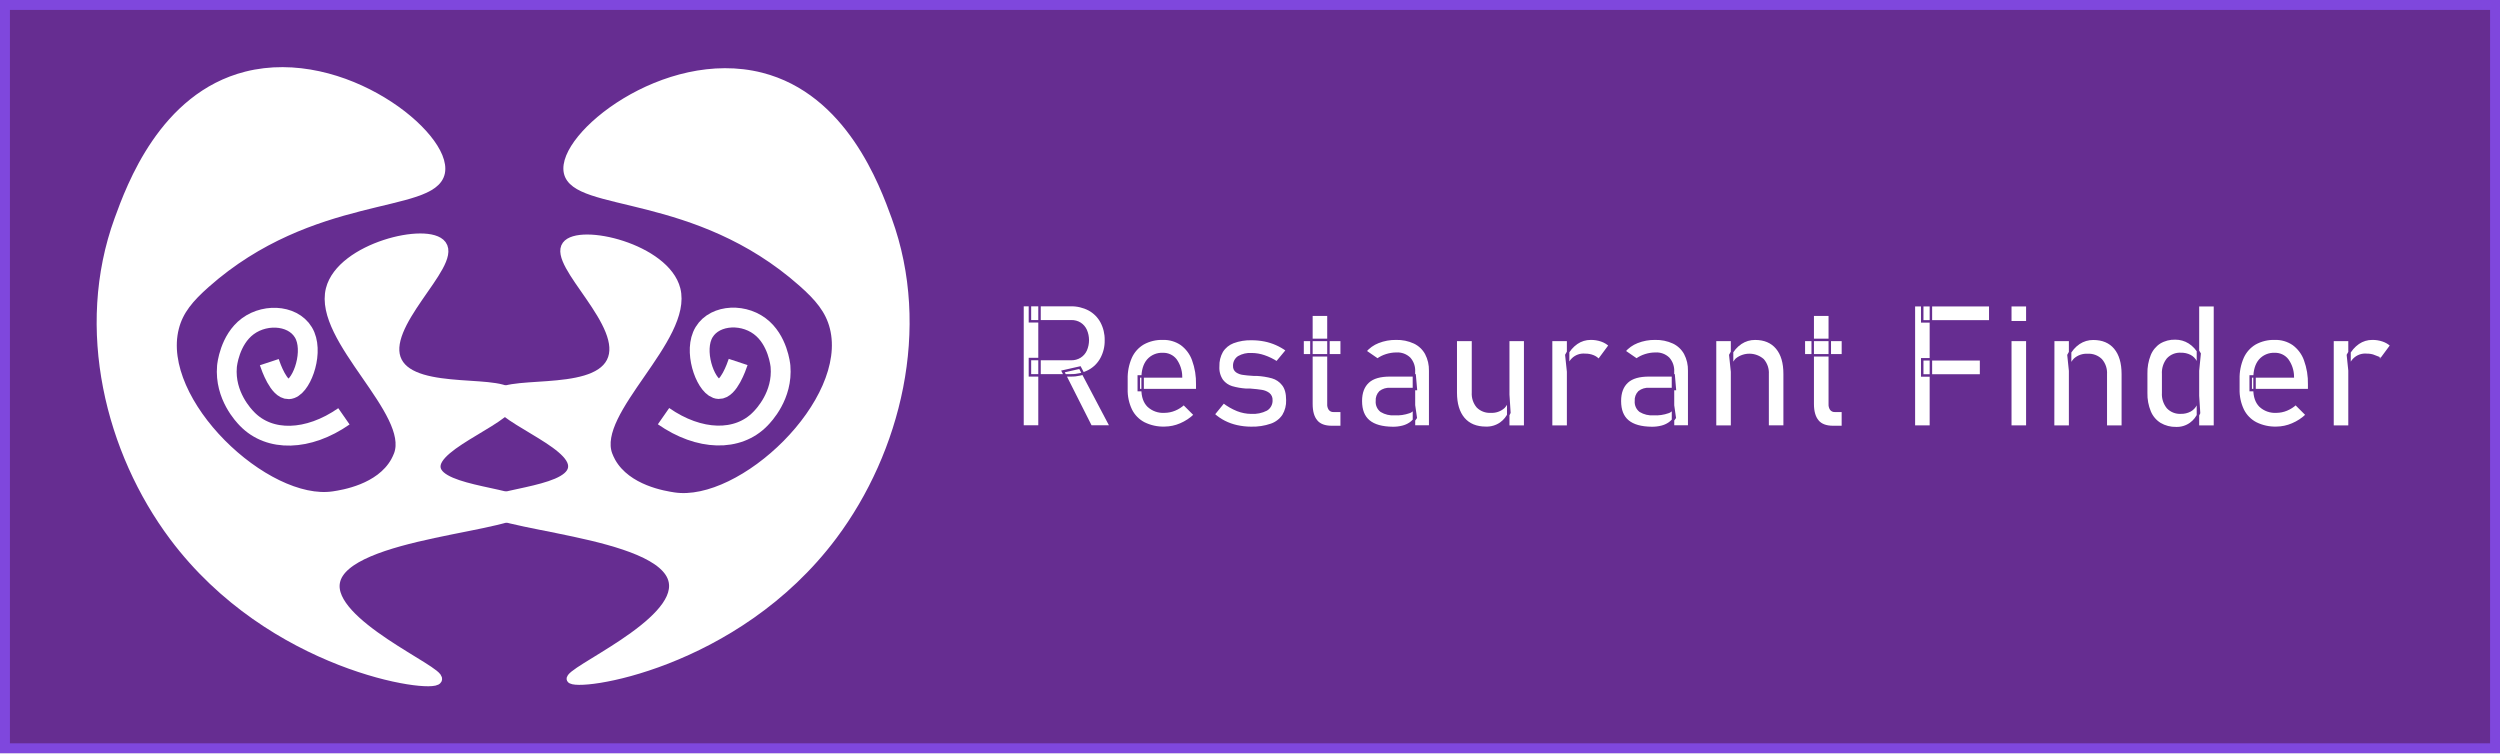
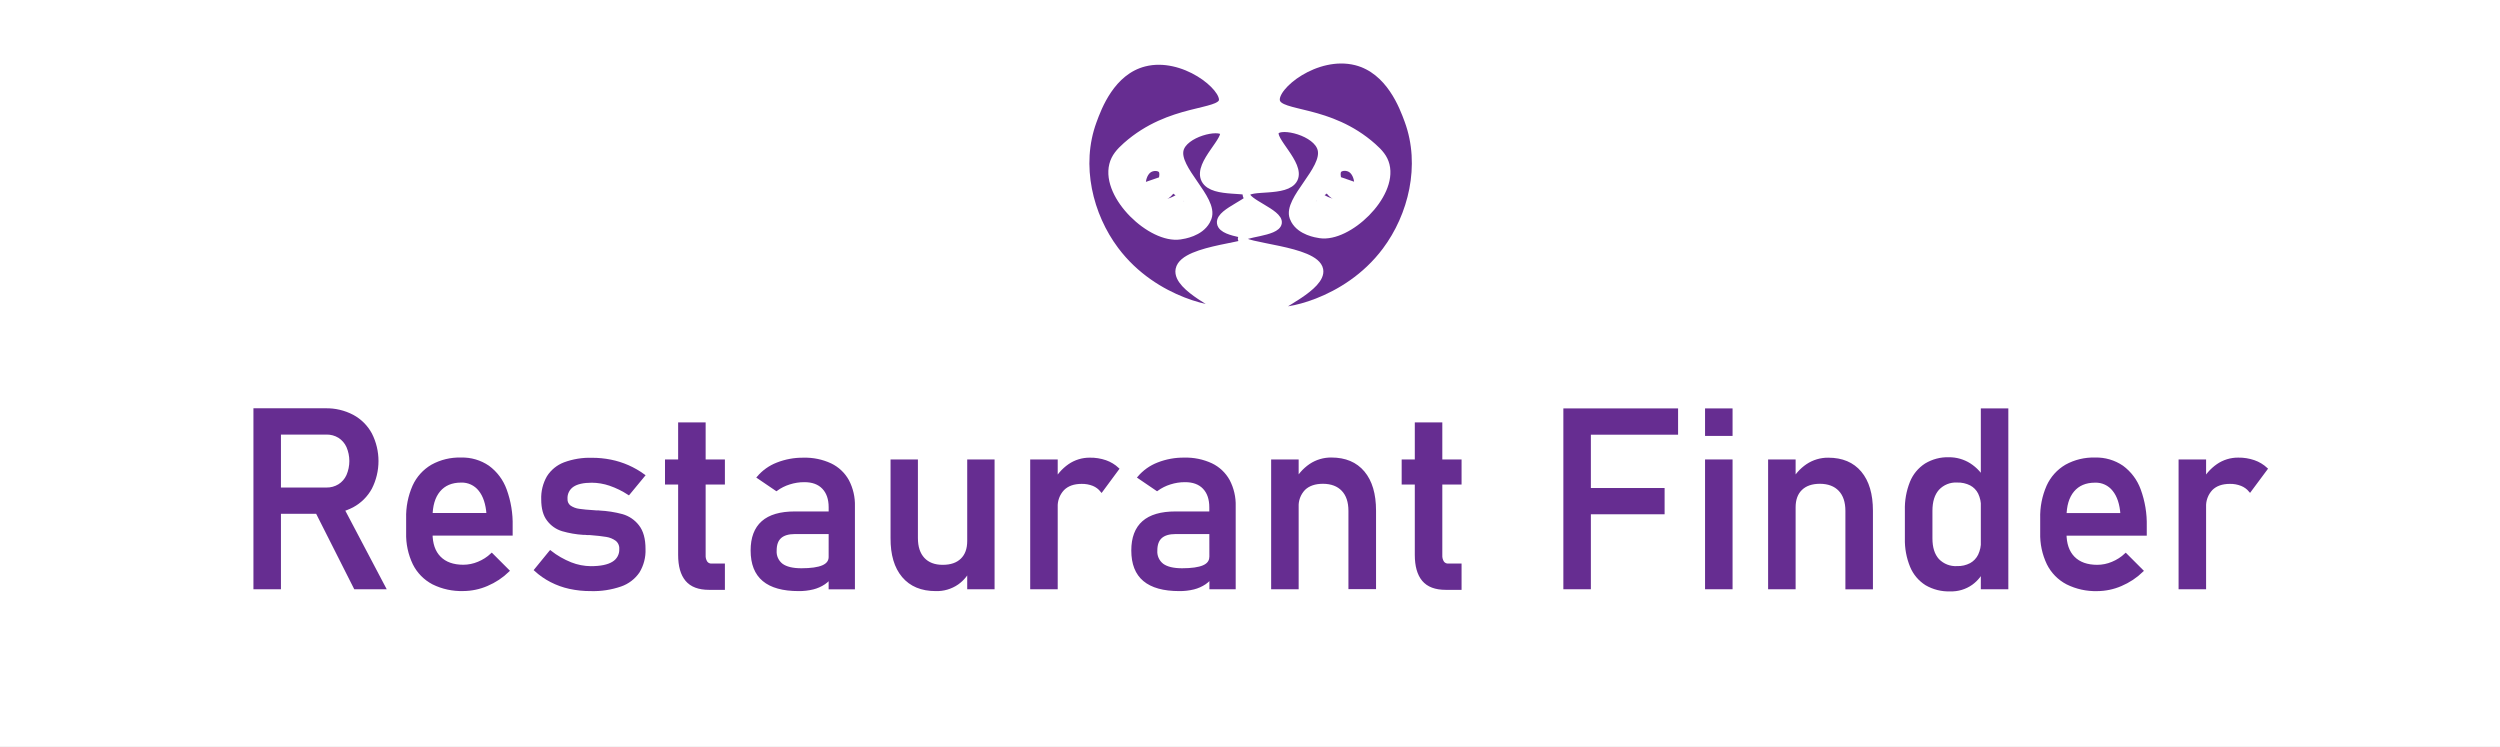
- <svg xmlns="http://www.w3.org/2000/svg" id="Camada_1" data-name="Camada 1" viewBox="0 0 1009 304">
+ <svg xmlns="http://www.w3.org/2000/svg" id="Camada_1" data-name="Camada 1" viewBox="0 0 1005 300">
  <defs>
-     <style>.cls-1{fill:#662d91;stroke:#7f47dd;}.cls-1,.cls-2,.cls-3,.cls-4,.cls-5{stroke-miterlimit:10;}.cls-1,.cls-2{stroke-width:4px;}.cls-2,.cls-4,.cls-5{fill:#fff;}.cls-2,.cls-3,.cls-4{stroke:#fff;}.cls-3{fill:none;stroke-width:8px;}.cls-4{stroke-width:3px;}.cls-5{stroke:#662d91;}</style>
+     <style>.cls-1{fill:#fff;}.cls-2,.cls-3,.cls-4,.cls-5{fill:#662d91;stroke-miterlimit:10;}.cls-2,.cls-3,.cls-4{stroke:#fff;}.cls-2{stroke-width:4px;}.cls-3{stroke-width:8px;}.cls-4{stroke-width:3px;}.cls-5{stroke:#662d91;}</style>
  </defs>
-   <rect class="cls-1" x="2" y="2" width="1005" height="300" />
-   <path class="cls-2" d="M130.73,232.85c-3.23,16.82,42.87,36,41.16,39.36C170,276,105.18,267.13,65.72,214.36c-25.59-34.22-38.1-83.65-22.07-127.65,4.83-13.26,18-49.41,51.29-57.85C133.87,19,176.11,53.1,173.08,67.63c-3.07,14.68-51.86,6.78-94.63,44.66-6.57,5.81-10.94,10.88-12.73,18-7.62,30,37,72.16,64.41,68,3.68-.56,18.76-2.85,25-13.91a22.08,22.08,0,0,0,1.3-2.79c6.5-17.51-32.52-46.73-27.44-66.8,4.28-16.91,39.32-25.2,44.73-17.9,5.94,8-25.4,32.54-17.89,47.12,7.31,14.18,44.68,6.08,46.52,14.32,1.79,8-32.58,18.66-31,28.63,1.52,9.68,35.51,9.77,35.79,15.51C207.48,210.83,134.62,212.54,130.73,232.85Z" transform="translate(4.5 2)" />
-   <path class="cls-3" d="M104.19,144.16c.66,2,3.86,11.06,7.82,10.93,4.73-.16,10-13.48,6.66-21.52-3.47-8.29-15.56-9.53-23.17-3.88-7.36,5.47-8.36,15.75-8.4,16.23-1,11.76,6.81,19.82,8.11,21.16,9.07,9.38,24.66,9,39.1-1.05" transform="translate(4.5 2)" />
-   <path class="cls-4" d="M266.88,232.78c3.23,16.83-42.87,36-41.16,39.37,1.91,3.77,66.71-5.09,106.17-57.86C357.48,180.07,370,130.65,354,86.65c-4.83-13.27-18-49.41-51.29-57.86C263.74,18.92,221.49,53,224.53,67.56c3.07,14.69,51.86,6.78,94.63,44.66,6.57,5.81,10.94,10.89,12.73,18,7.61,30-37,72.15-64.41,68-3.68-.57-18.76-2.86-25-13.91a22.61,22.61,0,0,1-1.3-2.8c-6.51-17.51,32.51-46.73,27.44-66.8-4.28-16.91-39.32-25.2-44.74-17.89-5.93,8,25.41,32.53,17.9,47.12-7.31,14.17-44.68,6.07-46.53,14.31-1.78,8,32.59,18.66,31,28.63-1.52,9.69-35.51,9.77-35.79,15.51C190.13,210.76,263,212.47,266.88,232.78Z" transform="translate(4.5 2)" />
-   <path class="cls-3" d="M293.42,144.09c-.66,2-3.86,11.07-7.82,10.93-4.73-.15-10-13.48-6.66-21.51,3.47-8.29,15.56-9.54,23.17-3.88,7.36,5.46,8.36,15.75,8.4,16.22,1,11.77-6.81,19.83-8.11,21.17-9.07,9.38-24.66,9-39.1-1.06" transform="translate(4.5 2)" />
-   <path class="cls-5" d="M408.18,121.14h6.87v49h-6.87Zm3,21.77h16.71a6.43,6.43,0,0,0,3.47-.95,6.17,6.17,0,0,0,2.34-2.67,10,10,0,0,0,0-8,6.22,6.22,0,0,0-2.32-2.68,6.4,6.4,0,0,0-3.49-.94H411.18v-6.54h16.44a15.43,15.43,0,0,1,7.46,1.75,12.31,12.31,0,0,1,5,5,15.2,15.2,0,0,1,1.77,7.43,15,15,0,0,1-1.79,7.43,12.33,12.33,0,0,1-5,5,15.25,15.25,0,0,1-7.43,1.75H411.18Zm13.34,5,6.84-1.55,12.53,23.78h-8.15Z" transform="translate(4.5 2)" />
-   <path class="cls-5" d="M457.17,168.85a12.13,12.13,0,0,1-5.24-5.34,18.51,18.51,0,0,1-1.8-8.51v-3.94a20.71,20.71,0,0,1,1.73-8.86,12.43,12.43,0,0,1,5-5.59,15.55,15.55,0,0,1,8-1.92,12.64,12.64,0,0,1,7.48,2.19,13.58,13.58,0,0,1,4.73,6.33,27.08,27.08,0,0,1,1.64,9.94v2.29H455.11v-5.52h17.05a11.81,11.81,0,0,0-2.2-6.66,6.23,6.23,0,0,0-5.11-2.37,7.45,7.45,0,0,0-6.05,2.56c-1.42,1.7-2.14,4.12-2.14,7.24v4.45q0,4.35,2.3,6.67a8.7,8.7,0,0,0,6.5,2.32,10.86,10.86,0,0,0,4.14-.84,11.84,11.84,0,0,0,3.67-2.36l4.52,4.52A18.84,18.84,0,0,1,472,169.3a16.6,16.6,0,0,1-6.5,1.37A17.53,17.53,0,0,1,457.17,168.85Z" transform="translate(4.5 2)" />
-   <path class="cls-5" d="M494.68,170.06a21.1,21.1,0,0,1-5.07-1.82,19.57,19.57,0,0,1-4.34-3l4.07-5a23.16,23.16,0,0,0,5.63,3.24,15.46,15.46,0,0,0,5.53,1.07,11.83,11.83,0,0,0,6.11-1.26,4.17,4.17,0,0,0,2-3.79,3,3,0,0,0-1.11-2.53,6.39,6.39,0,0,0-2.76-1.13c-1.11-.19-2.65-.36-4.65-.52h-.58l-.57,0-.27,0-.27,0a27.38,27.38,0,0,1-5.76-1,7.9,7.9,0,0,1-3.93-2.72,9,9,0,0,1-1.56-5.69,11.55,11.55,0,0,1,1.51-6.16,9.23,9.23,0,0,1,4.52-3.69,19.89,19.89,0,0,1,7.51-1.23,26.54,26.54,0,0,1,5.21.5,23.13,23.13,0,0,1,9.08,4l-4.15,5a23,23,0,0,0-5.17-2.52,15.5,15.5,0,0,0-5-.85,9.33,9.33,0,0,0-5.25,1.2,4.06,4.06,0,0,0-1.76,3.59,2.44,2.44,0,0,0,1,2.12,5.73,5.73,0,0,0,2.51.94c1,.16,2.45.3,4.31.41l.42,0,.46,0h.2a.71.71,0,0,1,.2,0,29.61,29.61,0,0,1,6.25,1,8.4,8.4,0,0,1,4.33,2.93q1.76,2.19,1.75,6.33a11.27,11.27,0,0,1-1.61,6.25,9.8,9.8,0,0,1-4.87,3.72,23,23,0,0,1-8.17,1.25A26.31,26.31,0,0,1,494.68,170.06Z" transform="translate(4.5 2)" />
-   <path class="cls-5" d="M521.22,135.19H537v6.2H521.22Zm5.57,32.8q-2-2.34-2-6.92V125h6.87v36.11a3.29,3.29,0,0,0,.51,2,1.72,1.72,0,0,0,1.48.69H537v6.53h-4Q528.76,170.33,526.79,168Z" transform="translate(4.5 2)" />
-   <path class="cls-5" d="M547.93,168c-2.13-1.78-3.2-4.5-3.2-8.14,0-3.45,1-6,2.93-7.78s4.91-2.59,8.87-2.59h9.93l.48,5.52H556.56a5.86,5.86,0,0,0-4,1.2,4.69,4.69,0,0,0-1.33,3.65,4.56,4.56,0,0,0,1.77,4,9.2,9.2,0,0,0,5.37,1.28,15.33,15.33,0,0,0,5.88-.85,2.77,2.77,0,0,0,1.94-2.62l.71,4.92a8.26,8.26,0,0,1-2.24,2.32,9.65,9.65,0,0,1-3.09,1.36,15.33,15.33,0,0,1-3.94.46Q551.14,170.67,547.93,168Zm18.23-20a7.36,7.36,0,0,0-1.83-5.34,6.91,6.91,0,0,0-5.21-1.91,13.24,13.24,0,0,0-4.09.64,12,12,0,0,0-3.56,1.79l-5-3.44a13.21,13.21,0,0,1,5.24-3.72,18.88,18.88,0,0,1,7.23-1.33,16.65,16.65,0,0,1,7.44,1.53,10.6,10.6,0,0,1,4.72,4.45,14.23,14.23,0,0,1,1.62,7v22.47h-6.54Z" transform="translate(4.5 2)" />
-   <path class="cls-5" d="M590,156.45a8.05,8.05,0,0,0,1.87,5.68,6.9,6.9,0,0,0,5.28,2,7.23,7.23,0,0,0,5.22-1.78,6.76,6.76,0,0,0,1.85-5.09l.47,7.31a10.07,10.07,0,0,1-3.5,4.35,9.91,9.91,0,0,1-6,1.75q-5.81,0-9-3.72c-2.1-2.49-3.15-6-3.15-10.5V135.19H590Zm14.22-21.26h6.84v35h-6.84Z" transform="translate(4.5 2)" />
-   <path class="cls-5" d="M621.52,135.19h6.87v35h-6.87Zm16.94,6.61a8.16,8.16,0,0,0-3.2-.58,6.26,6.26,0,0,0-6.87,6.81l-.71-6.74a12.86,12.86,0,0,1,4.18-4.87,9.92,9.92,0,0,1,5.66-1.73,12.85,12.85,0,0,1,4.33.69,9.6,9.6,0,0,1,3.38,2l-4.48,6.06A5.7,5.7,0,0,0,638.46,141.8Z" transform="translate(4.5 2)" />
-   <path class="cls-5" d="M652.48,168c-2.14-1.78-3.2-4.5-3.2-8.14,0-3.45,1-6,2.93-7.78s4.91-2.59,8.86-2.59H671l.47,5.52H661.1a5.84,5.84,0,0,0-4,1.2,4.65,4.65,0,0,0-1.33,3.65,4.57,4.57,0,0,0,1.76,4,9.24,9.24,0,0,0,5.38,1.28,15.33,15.33,0,0,0,5.88-.85,2.77,2.77,0,0,0,1.94-2.62l.7,4.92a8,8,0,0,1-2.24,2.32,9.5,9.5,0,0,1-3.08,1.36,15.39,15.39,0,0,1-3.94.46Q655.67,170.67,652.48,168Zm18.23-20a7.37,7.37,0,0,0-1.84-5.34,6.91,6.91,0,0,0-5.21-1.91,13.29,13.29,0,0,0-4.09.64,12,12,0,0,0-3.55,1.79l-5-3.44a13.17,13.17,0,0,1,5.23-3.72,18.88,18.88,0,0,1,7.23-1.33,16.7,16.7,0,0,1,7.45,1.53,10.58,10.58,0,0,1,4.71,4.45,14.23,14.23,0,0,1,1.62,7v22.47h-6.53Z" transform="translate(4.5 2)" />
-   <path class="cls-5" d="M687.69,135.19h6.87v35h-6.87ZM708.91,149a8,8,0,0,0-1.92-5.73,8.33,8.33,0,0,0-10.6-.23,6.69,6.69,0,0,0-1.83,5l-.71-6.74a12.46,12.46,0,0,1,4.23-4.88,10.26,10.26,0,0,1,5.78-1.72q5.68,0,8.81,3.72t3.11,10.53v21.22h-6.87Z" transform="translate(4.5 2)" />
-   <path class="cls-5" d="M723.53,135.19H739.3v6.2H723.53Zm5.58,32.8c-1.32-1.56-2-3.87-2-6.92V125H734v36.11a3.29,3.29,0,0,0,.51,2,1.71,1.71,0,0,0,1.48.69h3.3v6.53h-4C732.5,170.33,730.42,169.55,729.11,168Z" transform="translate(4.5 2)" />
-   <path class="cls-5" d="M767.94,121.18h6.87v49h-6.87Zm3.37,0h27.46v6.53H771.31Zm0,21.83h23.75v6.53H771.31Z" transform="translate(4.5 2)" />
-   <path class="cls-5" d="M806.85,121.18h6.88v6.87h-6.88Zm0,14h6.88v35h-6.88Z" transform="translate(4.5 2)" />
-   <path class="cls-5" d="M824.17,135.19H831v35h-6.87ZM845.4,149a8,8,0,0,0-1.93-5.73,7.08,7.08,0,0,0-5.39-2,7.15,7.15,0,0,0-5.2,1.79,6.65,6.65,0,0,0-1.84,5l-.7-6.74a12.36,12.36,0,0,1,4.22-4.88,10.26,10.26,0,0,1,5.78-1.72q5.7,0,8.81,3.72t3.12,10.53v21.22H845.4Z" transform="translate(4.5 2)" />
-   <path class="cls-5" d="M867.24,169.1a10.5,10.5,0,0,1-4.12-4.87,18.77,18.77,0,0,1-1.42-7.68v-7.71a19.48,19.48,0,0,1,1.38-7.72,10.55,10.55,0,0,1,4-4.87,11.67,11.67,0,0,1,6.35-1.66,10.54,10.54,0,0,1,5.68,1.61,12,12,0,0,1,4.16,4.55l-.71,7.14a8.23,8.23,0,0,0-.81-3.8,5.51,5.51,0,0,0-2.34-2.41,7.75,7.75,0,0,0-3.72-.83,6.65,6.65,0,0,0-5.27,2.12,8.74,8.74,0,0,0-1.87,6v7.61a8.46,8.46,0,0,0,1.87,5.88,6.72,6.72,0,0,0,5.27,2.07,7.42,7.42,0,0,0,3.72-.86,5.65,5.65,0,0,0,2.34-2.47,8.58,8.58,0,0,0,.81-3.88l.47,7.38a9.88,9.88,0,0,1-3.42,4.35,9.54,9.54,0,0,1-5.84,1.75A12.32,12.32,0,0,1,867.24,169.1Zm15.35-47.92h6.87v49h-6.87Z" transform="translate(4.5 2)" />
-   <path class="cls-5" d="M905.94,168.85a12.13,12.13,0,0,1-5.24-5.34,18.51,18.51,0,0,1-1.8-8.51v-3.94a20.71,20.71,0,0,1,1.73-8.86,12.43,12.43,0,0,1,5-5.59,15.55,15.55,0,0,1,8-1.92,12.64,12.64,0,0,1,7.48,2.19,13.58,13.58,0,0,1,4.73,6.33,27.08,27.08,0,0,1,1.64,9.94v2.29H903.88v-5.52h17a11.74,11.74,0,0,0-2.21-6.66,6.19,6.19,0,0,0-5.1-2.37,7.44,7.44,0,0,0-6,2.56c-1.42,1.7-2.14,4.12-2.14,7.24v4.45c0,2.9.77,5.12,2.29,6.67a8.74,8.74,0,0,0,6.51,2.32,10.86,10.86,0,0,0,4.14-.84,12,12,0,0,0,3.67-2.36l4.52,4.52a18.84,18.84,0,0,1-5.83,3.85,16.6,16.6,0,0,1-6.5,1.37A17.53,17.53,0,0,1,905.94,168.85Z" transform="translate(4.5 2)" />
-   <path class="cls-5" d="M936.9,135.19h6.87v35H936.9Zm17,6.61a8.16,8.16,0,0,0-3.2-.58,6.28,6.28,0,0,0-6.88,6.81l-.7-6.74a12.86,12.86,0,0,1,4.18-4.87,9.89,9.89,0,0,1,5.66-1.73,12.79,12.79,0,0,1,4.32.69,9.64,9.64,0,0,1,3.39,2l-4.48,6.06A5.77,5.77,0,0,0,953.85,141.8Z" transform="translate(4.5 2)" />
+   <rect class="cls-1" width="1005" height="300" />
+   <path class="cls-2" d="M472.07,108.45c-1.32,6.9,17.59,14.76,16.89,16.15-.79,1.55-27.37-2.08-43.56-23.73-10.5-14-15.63-34.32-9-52.37,2-5.44,7.38-20.27,21-23.74,16-4.05,33.3,10,32.06,15.91S468.17,43.45,450.62,59c-2.69,2.39-4.48,4.47-5.22,7.37-3.12,12.31,15.2,29.6,26.43,27.9,1.51-.23,7.69-1.17,10.23-5.71a8.44,8.44,0,0,0,.53-1.14c2.67-7.19-13.33-19.18-11.25-27.41,1.75-6.94,16.13-10.34,18.35-7.34C492.13,56,479.27,66,482.35,72c3,5.81,18.33,2.49,19.09,5.87s-13.37,7.66-12.73,11.75,14.57,4,14.68,6.36C503.56,99.42,473.67,100.12,472.07,108.45Z" transform="translate(2.5)" />
+   <path class="cls-3" d="M461.18,72.07c.28.81,1.59,4.54,3.21,4.48,1.94-.06,4.11-5.53,2.73-8.83s-6.38-3.91-9.5-1.59-3.43,6.46-3.45,6.66a11.5,11.5,0,0,0,3.33,8.68c3.72,3.85,10.12,3.68,16-.43" transform="translate(2.5)" />
+   <path class="cls-4" d="M527.93,108.42c1.32,6.91-17.59,14.77-16.89,16.15.79,1.55,27.37-2.08,43.56-23.73,10.5-14,15.63-34.32,9-52.37-2-5.44-7.38-20.27-21-23.73-16-4-33.3,9.94-32.06,15.9S531.83,43.42,549.38,59c2.69,2.38,4.48,4.46,5.22,7.37,3.12,12.3-15.2,29.6-26.43,27.89-1.51-.23-7.69-1.17-10.23-5.7a8.92,8.92,0,0,1-.53-1.15C514.74,80.2,530.74,68.21,528.66,60c-1.75-6.93-16.13-10.33-18.35-7.34C507.87,55.92,520.73,66,517.65,72c-3,5.82-18.33,2.49-19.09,5.88s13.37,7.65,12.73,11.74-14.57,4-14.68,6.36C496.44,99.39,526.33,100.09,527.93,108.42Z" transform="translate(2.5)" />
+   <path class="cls-3" d="M538.82,72c-.28.81-1.59,4.54-3.21,4.48-1.94-.06-4.11-5.53-2.73-8.82s6.38-3.91,9.5-1.59,3.43,6.46,3.45,6.65a11.48,11.48,0,0,1-3.33,8.68c-3.72,3.85-10.12,3.68-16-.43" transform="translate(2.5)" />
+   <path class="cls-5" d="M99.88,164.63h10.06v71.75H99.88Zm4.39,31.86h24.46a9.44,9.44,0,0,0,5.08-1.38,9,9,0,0,0,3.42-3.92,14.72,14.72,0,0,0,0-11.69,9.13,9.13,0,0,0-3.4-3.92,9.36,9.36,0,0,0-5.1-1.38H104.27v-9.57h24.06a22.52,22.52,0,0,1,10.93,2.57,17.91,17.91,0,0,1,7.29,7.27,24,24,0,0,1,0,21.75,18.1,18.1,0,0,1-7.32,7.27,22.4,22.4,0,0,1-10.88,2.57H104.27Zm19.52,7.35,10-2.27,18.34,34.81H140.22Z" transform="translate(2.5)" />
+   <path class="cls-5" d="M171.58,234.46a17.79,17.79,0,0,1-7.67-7.82,27,27,0,0,1-2.64-12.45v-5.77a30.24,30.24,0,0,1,2.54-13,18.16,18.16,0,0,1,7.38-8.18,22.7,22.7,0,0,1,11.64-2.81,18.43,18.43,0,0,1,10.94,3.2,19.89,19.89,0,0,1,6.93,9.27,39.6,39.6,0,0,1,2.39,14.55v3.35H168.57v-8.08h25q-.45-6.27-3.23-9.74a9.08,9.08,0,0,0-7.47-3.48q-5.73,0-8.86,3.75t-3.13,10.6v6.51q0,6.36,3.36,9.76t9.51,3.41a15.77,15.77,0,0,0,6.07-1.24,17.39,17.39,0,0,0,5.37-3.45l6.61,6.61a27.82,27.82,0,0,1-8.53,5.65,24.31,24.31,0,0,1-9.52,2A25.59,25.59,0,0,1,171.58,234.46Z" transform="translate(2.5)" />
+   <path class="cls-5" d="M226.5,236.24a30.54,30.54,0,0,1-7.43-2.67,29.15,29.15,0,0,1-6.36-4.43l6-7.35a33.83,33.83,0,0,0,8.23,4.73A22.44,22.44,0,0,0,235,228.1q6,0,8.95-1.85a6.1,6.1,0,0,0,3-5.55,4.38,4.38,0,0,0-1.63-3.7,9.22,9.22,0,0,0-4-1.65c-1.62-.28-3.88-.53-6.81-.76l-.84,0c-.29,0-.57,0-.84-.07l-.39,0-.4,0a39.37,39.37,0,0,1-8.43-1.46,11.31,11.31,0,0,1-5.74-4q-2.3-2.89-2.3-8.33a16.89,16.89,0,0,1,2.22-9,13.48,13.48,0,0,1,6.61-5.4,29.16,29.16,0,0,1,11-1.8,37.59,37.59,0,0,1,7.62.74,34.09,34.09,0,0,1,6.93,2.19,34.54,34.54,0,0,1,6.36,3.67l-6.07,7.35a34.25,34.25,0,0,0-7.57-3.7,23.12,23.12,0,0,0-7.27-1.23q-5.13,0-7.7,1.75a5.94,5.94,0,0,0-2.56,5.25,3.57,3.57,0,0,0,1.45,3.11,8.53,8.53,0,0,0,3.68,1.38q2.22.34,6.31.59a3.12,3.12,0,0,0,.62.05,5.14,5.14,0,0,1,.66,0h.3a.93.93,0,0,1,.29.05,43.76,43.76,0,0,1,9.15,1.43,12.29,12.29,0,0,1,6.34,4.29q2.56,3.21,2.56,9.27a16.42,16.42,0,0,1-2.36,9.15A14.32,14.32,0,0,1,247,235.3a33.63,33.63,0,0,1-12,1.82A39,39,0,0,1,226.5,236.24Z" transform="translate(2.5)" />
+   <path class="cls-5" d="M265.33,185.2h23.08v9.07H265.33Zm8.16,48q-2.88-3.42-2.88-10.13V170.3h10.06v52.87a4.75,4.75,0,0,0,.74,2.88,2.49,2.49,0,0,0,2.17,1h4.83v9.57h-5.82Q276.38,236.63,273.49,233.2Z" transform="translate(2.5)" />
+   <path class="cls-5" d="M304.44,233.2q-4.69-3.91-4.69-11.91,0-7.59,4.29-11.39t13-3.8h14.55l.69,8.09H317.06c-2.63,0-4.59.59-5.89,1.75s-1.95,2.95-1.95,5.35a6.62,6.62,0,0,0,2.59,5.77q2.6,1.88,7.87,1.88,5.76,0,8.6-1.23t2.84-3.85l1,7.2a11.7,11.7,0,0,1-3.28,3.4,14.27,14.27,0,0,1-4.51,2,23.17,23.17,0,0,1-5.77.66Q309.13,237.12,304.44,233.2Zm26.68-29.27q0-5-2.69-7.81t-7.62-2.79a19.38,19.38,0,0,0-6,.94,17.75,17.75,0,0,0-5.2,2.61l-7.35-5a19.22,19.22,0,0,1,7.67-5.45,27.84,27.84,0,0,1,10.58-1.94,24.26,24.26,0,0,1,10.89,2.24,15.62,15.62,0,0,1,6.91,6.51,20.86,20.86,0,0,1,2.37,10.28v32.89h-9.57Z" transform="translate(2.5)" />
+   <path class="cls-5" d="M366,216.31c0,3.59.92,6.36,2.74,8.31s4.4,2.94,7.72,2.94,5.83-.87,7.64-2.62,2.72-4.22,2.72-7.44l.69,10.7a14.86,14.86,0,0,1-5.13,6.36,14.52,14.52,0,0,1-8.73,2.56q-8.49,0-13.1-5.45T356,216.31V185.2H366Zm20.82-31.11h10v51.18h-10Z" transform="translate(2.5)" />
+   <path class="cls-5" d="M412.14,185.2H422.2v51.18H412.14ZM437,194.86a12.14,12.14,0,0,0-4.68-.84q-4.78,0-7.43,2.64A9.89,9.89,0,0,0,422.2,204l-1-9.86a18.81,18.81,0,0,1,6.11-7.12,14.41,14.41,0,0,1,8.29-2.54,18.66,18.66,0,0,1,6.34,1,14,14,0,0,1,4.95,3l-6.56,8.88A8.32,8.32,0,0,0,437,194.86Z" transform="translate(2.5)" />
+   <path class="cls-5" d="M457.46,233.2q-4.68-3.91-4.68-11.91,0-7.59,4.29-11.39t13-3.8h14.55l.69,8.09H470.09c-2.63,0-4.59.59-5.89,1.75s-1.95,2.95-1.95,5.35a6.62,6.62,0,0,0,2.59,5.77c1.72,1.25,4.35,1.88,7.86,1.88q5.78,0,8.61-1.23t2.83-3.85l1,7.2a11.83,11.83,0,0,1-3.28,3.4,14.37,14.37,0,0,1-4.51,2,23.17,23.17,0,0,1-5.77.66Q462.16,237.12,457.46,233.2Zm26.68-29.27q0-5-2.68-7.81t-7.62-2.79a19.38,19.38,0,0,0-6,.94,17.93,17.93,0,0,0-5.21,2.61l-7.35-5A19.29,19.29,0,0,1,463,186.4a27.88,27.88,0,0,1,10.58-1.94,24.31,24.31,0,0,1,10.9,2.24,15.54,15.54,0,0,1,6.9,6.51,20.86,20.86,0,0,1,2.37,10.28v32.89h-9.57Z" transform="translate(2.5)" />
+   <path class="cls-5" d="M509,185.2h10.06v51.18H509Zm31.07,20.17q0-5.43-2.81-8.39t-7.89-3q-4.93,0-7.62,2.62a9.77,9.77,0,0,0-2.69,7.34l-1-9.86a18.37,18.37,0,0,1,6.19-7.15,15,15,0,0,1,8.46-2.51q8.34,0,12.9,5.44t4.56,15.42v31.06H540.07Z" transform="translate(2.5)" />
+   <path class="cls-5" d="M561.47,185.2h23.08v9.07H561.47Zm8.16,48q-2.88-3.42-2.88-10.13V170.3h10.06v52.87a4.82,4.82,0,0,0,.74,2.88,2.5,2.5,0,0,0,2.17,1h4.83v9.57h-5.82Q572.52,236.63,569.63,233.2Z" transform="translate(2.5)" />
+   <path class="cls-5" d="M626.47,164.68h10.06v71.7H626.47Zm4.93,0h40.19v9.57H631.4Zm0,32h34.77v9.56H631.4Z" transform="translate(2.5)" />
+   <path class="cls-5" d="M683.43,164.68h10.06v10.06H683.43Zm0,20.52h10.06v51.18H683.43Z" transform="translate(2.5)" />
+   <path class="cls-5" d="M708.78,185.2h10.06v51.18H708.78Zm31.07,20.17q0-5.43-2.81-8.39t-7.89-3q-4.93,0-7.62,2.62c-1.8,1.74-2.69,4.19-2.69,7.34l-1-9.86A18.29,18.29,0,0,1,724,187a15,15,0,0,1,8.46-2.51q8.34,0,12.9,5.44t4.56,15.42v31.06H739.85Z" transform="translate(2.5)" />
+   <path class="cls-5" d="M771.83,234.83a15.39,15.39,0,0,1-6-7.12,27.76,27.76,0,0,1-2.07-11.25V205.17a28.34,28.34,0,0,1,2-11.29,15.26,15.26,0,0,1,5.89-7.13,17.05,17.05,0,0,1,9.3-2.44,15.41,15.41,0,0,1,8.31,2.36,17.55,17.55,0,0,1,6.09,6.66l-1,10.46a12.16,12.16,0,0,0-1.18-5.58,8,8,0,0,0-3.43-3.52,11.31,11.31,0,0,0-5.45-1.21,9.76,9.76,0,0,0-7.72,3.11q-2.73,3.1-2.73,8.73v11.14c0,3.72.91,6.58,2.73,8.61a9.88,9.88,0,0,0,7.72,3,11,11,0,0,0,5.45-1.26,8.28,8.28,0,0,0,3.43-3.62,12.55,12.55,0,0,0,1.18-5.67l.69,10.8a14.63,14.63,0,0,1-5,6.36,14,14,0,0,1-8.56,2.56A17.91,17.91,0,0,1,771.83,234.83Zm22.46-70.15h10.06v71.7H794.29Z" transform="translate(2.5)" />
+   <path class="cls-5" d="M828.47,234.46a17.73,17.73,0,0,1-7.67-7.82,27,27,0,0,1-2.64-12.45v-5.77a30.24,30.24,0,0,1,2.54-13,18.14,18.14,0,0,1,7.37-8.18,22.7,22.7,0,0,1,11.64-2.81,18.46,18.46,0,0,1,10.95,3.2,20,20,0,0,1,6.93,9.27A39.81,39.81,0,0,1,860,211.48v3.35H825.46v-8.08h24.95q-.43-6.27-3.23-9.74a9.07,9.07,0,0,0-7.47-3.48q-5.72,0-8.85,3.75t-3.13,10.6v6.51q0,6.36,3.35,9.76t9.52,3.41a15.77,15.77,0,0,0,6.07-1.24,17.51,17.51,0,0,0,5.37-3.45l6.61,6.61a27.94,27.94,0,0,1-8.53,5.65,24.34,24.34,0,0,1-9.52,2A25.57,25.57,0,0,1,828.47,234.46Z" transform="translate(2.5)" />
+   <path class="cls-5" d="M873.79,185.2h10.06v51.18H873.79Zm24.8,9.66a12.07,12.07,0,0,0-4.68-.84q-4.78,0-7.42,2.64a9.89,9.89,0,0,0-2.64,7.32l-1-9.86a18.75,18.75,0,0,1,6.12-7.12,14.4,14.4,0,0,1,8.28-2.54,18.62,18.62,0,0,1,6.34,1,14.11,14.11,0,0,1,5,3L902,197.33A8.42,8.42,0,0,0,898.59,194.86Z" transform="translate(2.5)" />
</svg>
